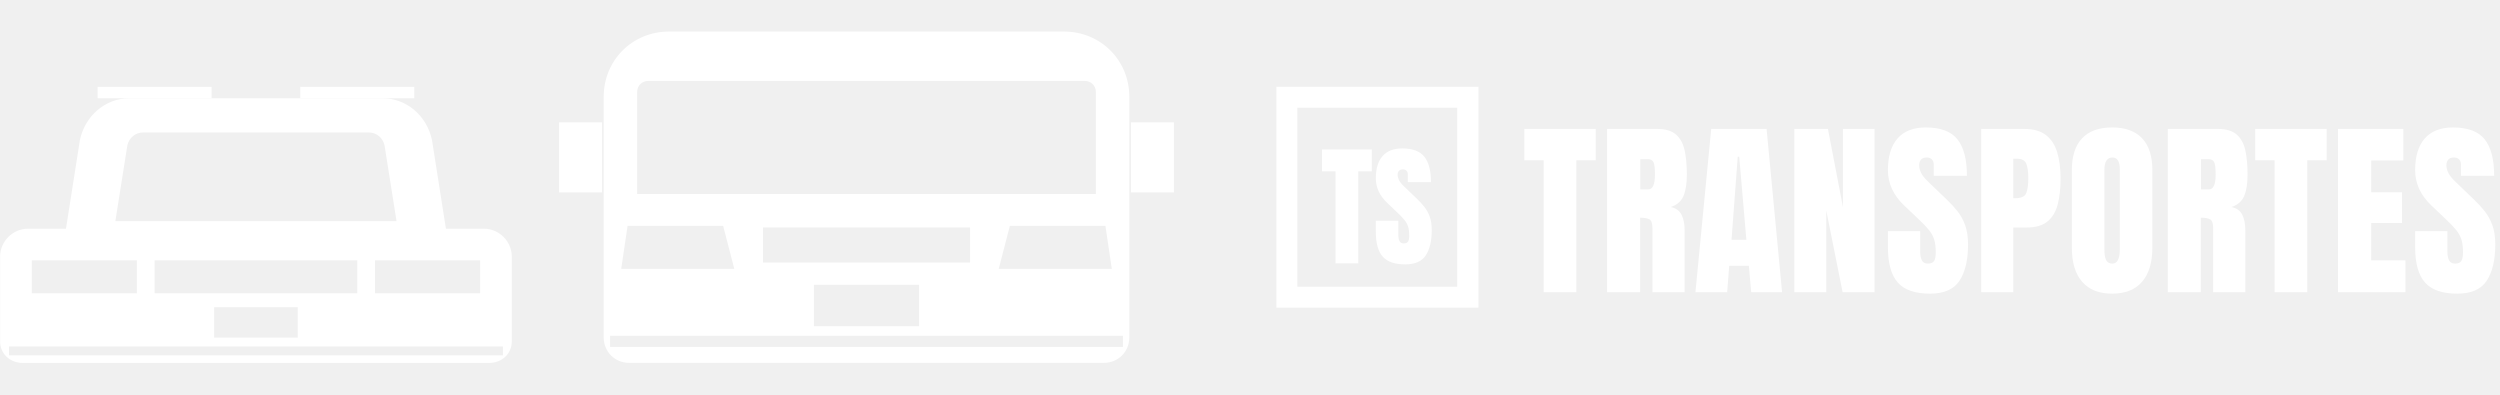
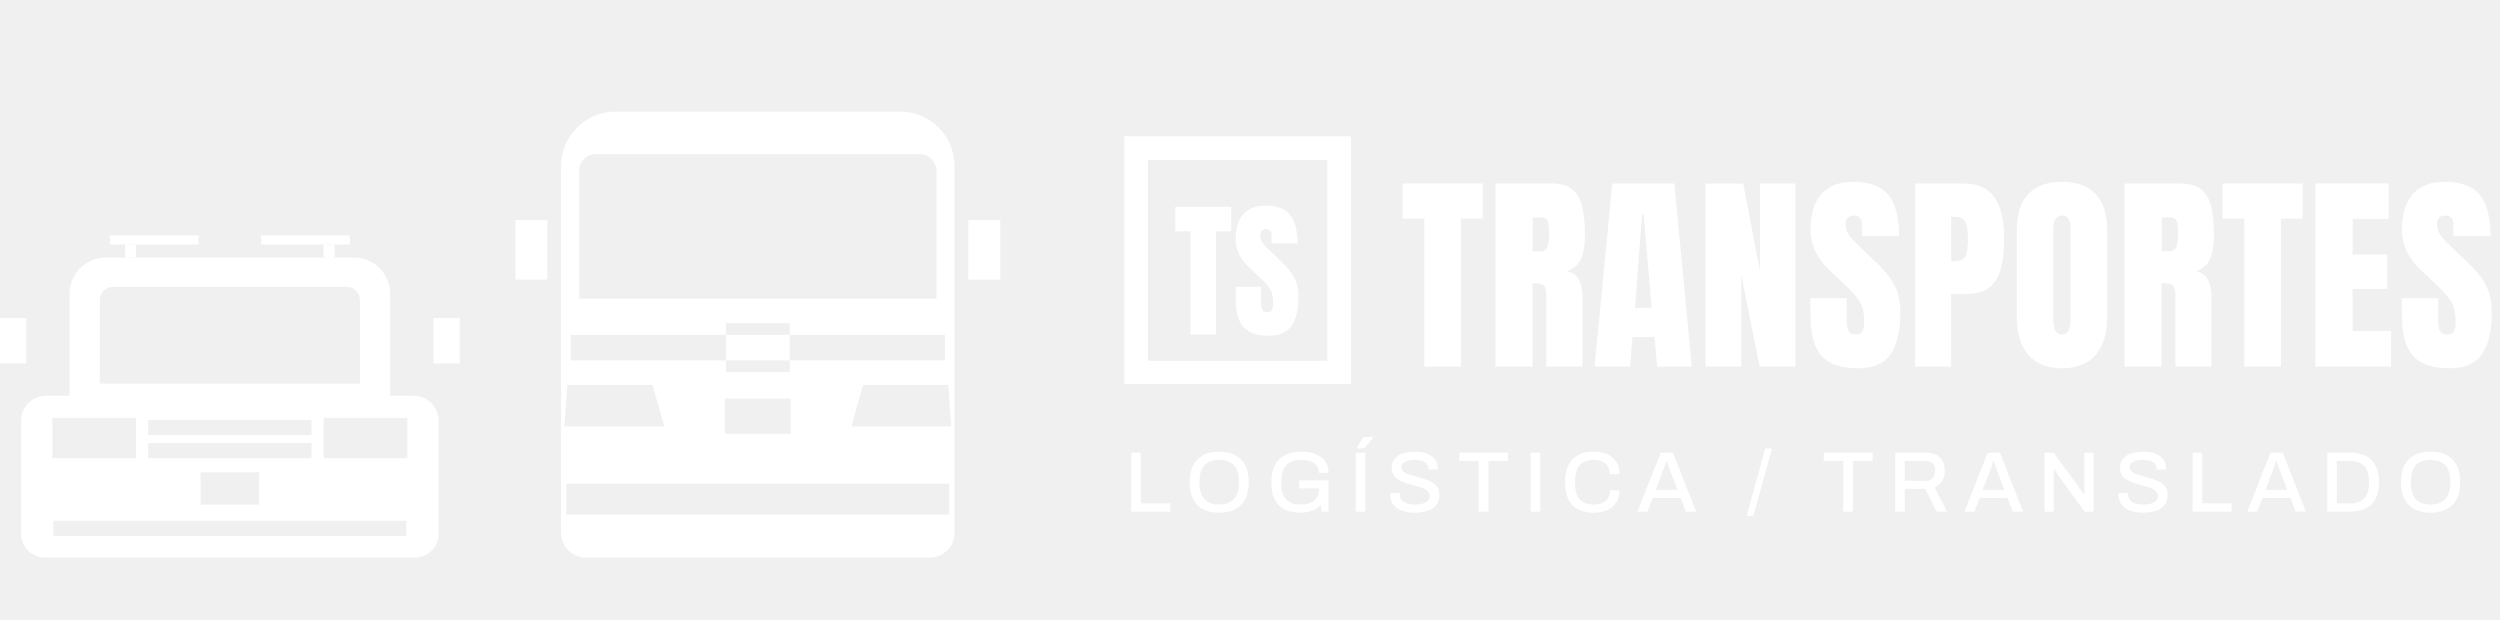
- <svg xmlns="http://www.w3.org/2000/svg" viewBox="0 0 824 130" role="img" aria-label="TS Transportes">
-   <g fill="#ffffff" transform="translate(0.0,0.0)">
-     <g transform="translate(-20.0,23.2) scale(0.20872)">
-       <path d="M250 26 H430 V44 H250 Z" />
-       <path d="M570 26 H750 V44 H570 Z" />
-       <path fill-rule="evenodd" d="   M300 44 H700 C738 44 770 72 778 110 L800 250   H860 C884 250 904 270 904 294 V428 C904 448 888 462 868 462   H132 C112 462 96 448 96 428 V294 C96 270 116 250 140 250   H200 L222 110 C230 72 262 44 300 44 Z   M322 98 H678 C690 98 700 106 703 118 L722 238 H278 L297 118   C300 106 310 98 322 98 Z   M340 300 H660 V352 H340 Z   M146 300 H312 V352 H146 Z   M688 300 H854 V352 H688 Z   M434 374 H566 V422 H434 Z   M110 436 H890 V450 H110 Z " />
+ <svg xmlns="http://www.w3.org/2000/svg" viewBox="0 0 686 170" role="img" aria-label="TS Transportes — Logística e Translado">
+   <g fill="#ffffff">
+     <g transform="translate(-6.1,62.1) scale(0.13834)">
+       <path d="M262 18 H438 V36 H262 Z" />
+       <path d="M562 18 H738 V36 H562 Z" />
+       <path d="M292 36 H314 V62 H292 Z" />
+       <path d="M686 36 H708 V62 H686 Z" />
+       <path d="M44 182 H96 V272 H44 Z" />
+       <path d="M904 182 H956 V272 H904 Z" />
+       <path fill-rule="evenodd" d="   M254 62 H746 C786 62 818 94 818 134 V336   H864 C892 336 914 358 914 386 V610 C914 636 893 657 867 657   H133 C107 657 86 636 86 610 V386 C86 358 108 336 136 336   H182 V134 C182 94 214 62 254 62 Z   M268 120 H732 C746 120 758 132 758 146 V312 H242 V146   C242 132 254 120 268 120 Z   M338 384 H662 V414 H338 Z   M338 430 H662 V460 H338 Z   M148 380 H314 V460 H148 Z   M686 380 H852 V460 H686 Z   M442 488 H558 V552 H442 Z   M150 584 H850 V614 H150 Z " />
    </g>
-     <g transform="translate(180.6,4.1) scale(0.2625)">
-       <path fill-rule="evenodd" d="   M152 24 H648 C694 24 730 60 730 106 V408 C730 426 716 440 698 440   H102 C84 440 70 426 70 408 V106 C70 60 106 24 152 24 Z   M126 86 H674 C682 86 688 92 688 100 V228 H112 V100 C112 92 118 86 126 86 Z   M270 270 H530 V314 H270 Z   M100 268 L220 268 L234 322 L92 322 Z   M580 268 L700 268 L708 322 L566 322 Z   M334 342 H466 V394 H334 Z   M78 406 H722 V420 H78 Z " />
-       <path d="M14 138 H68 V226 H14 Z" />
-       <path d="M732 138 H786 V226 H732 Z" />
+     <g transform="translate(135.0,27.7) scale(0.14589)">
+       <path d="M44 224 H104 V336 H44 Z" />
+       <path d="M896 224 H956 V336 H896 Z" />
+       <path fill-rule="evenodd" d="   M232 20 H768 C824 20 870 66 870 122 V812   C870 838 849 859 823 859 H177 C151 859 130 838 130 812   V122 C130 66 176 20 232 20 Z   M196 100 H804 C822 100 836 114 836 132 V372 H164 V132   C164 114 178 100 196 100 Z   M148 440 H852 V488 H148 Z   M440 418 H560 V510 H440 Z   M142 534 L302 534 L324 612 L136 612 Z   M698 534 L858 534 L864 612 L676 612 Z   M438 560 H562 V626 H438 Z   M140 720 H860 V778 H140 Z " />
    </g>
-     <g transform="translate(420.7,0)">
-       <path fill-rule="evenodd" d="M0 28.6 h66.6 v72.8 h-66.6 Z M6.9 35.5 v59.0 h52.7 v-59.0 Z" />
-       <g transform="translate(14.6,86.8) scale(0.02133,-0.02133)">
+     <g transform="translate(308.5,37.4)">
+       <path fill-rule="evenodd" d="M0 0 h62.2 v68.0 h-62.2 Z M6.5 6.5 v55.1 h49.2 v-55.1 Z" />
+       <g transform="translate(13.6,54.4) scale(0.01992,-0.01992)">
        <path transform="translate(0.0,0)" d="M229 0V1422H20V1760H790V1422H581V0Z" />
        <path transform="translate(810.0,0)" d="M496 -16Q255 -16 148.5 104.0Q42 224 42 486V658H390V438Q390 377 408.5 342.5Q427 308 473 308Q521 308 539.5 336.0Q558 364 558 428Q558 509 542.0 563.5Q526 618 486.5 667.5Q447 717 377 783L219 933Q42 1100 42 1315Q42 1540 146.5 1658.0Q251 1776 449 1776Q691 1776 792.5 1647.0Q894 1518 894 1255H536V1376Q536 1412 515.5 1432.0Q495 1452 460 1452Q418 1452 398.5 1428.5Q379 1405 379 1368Q379 1331 399.0 1288.0Q419 1245 478 1189L681 994Q742 936 793.0 871.5Q844 807 875.0 721.5Q906 636 906 513Q906 265 814.5 124.5Q723 -16 496 -16Z" />
      </g>
-       <g transform="translate(81.1,96.3) scale(0.03057,-0.03057)">
+       <g transform="translate(75.8,63.2) scale(0.02855,-0.02855)">
        <path transform="translate(0.0,0)" d="M229 0V1422H20V1760H790V1422H581V0Z" />
        <path transform="translate(834.6,0)" d="M78 0V1760H618Q753 1760 822.0 1698.5Q891 1637 914.5 1526.5Q938 1416 938 1267Q938 1123 901.5 1037.0Q865 951 764 918Q847 901 880.5 835.5Q914 770 914 666V0H567V689Q567 766 535.5 784.5Q504 803 434 803V0ZM436 1108H521Q594 1108 594 1267Q594 1370 578.0 1402.0Q562 1434 518 1434H436Z" />
        <path transform="translate(1835.2,0)" d="M30 0 200 1760H797L964 0H631L606 284H394L372 0ZM419 565H579L502 1460H486Z" />
        <path transform="translate(2853.7,0)" d="M78 0V1760H440L602 917V1760H942V0H598L422 880V0Z" />
        <path transform="translate(3898.3,0)" d="M496 -16Q255 -16 148.5 104.0Q42 224 42 486V658H390V438Q390 377 408.5 342.5Q427 308 473 308Q521 308 539.5 336.0Q558 364 558 428Q558 509 542.0 563.5Q526 618 486.5 667.5Q447 717 377 783L219 933Q42 1100 42 1315Q42 1540 146.5 1658.0Q251 1776 449 1776Q691 1776 792.5 1647.0Q894 1518 894 1255H536V1376Q536 1412 515.5 1432.0Q495 1452 460 1452Q418 1452 398.5 1428.5Q379 1405 379 1368Q379 1331 399.0 1288.0Q419 1245 478 1189L681 994Q742 936 793.0 871.5Q844 807 875.0 721.5Q906 636 906 513Q906 265 814.5 124.5Q723 -16 496 -16Z" />
        <path transform="translate(4867.9,0)" d="M78 0V1760H543Q689 1760 774.5 1695.0Q860 1630 897.0 1510.0Q934 1390 934 1224Q934 1064 903.0 945.5Q872 827 792.5 762.0Q713 697 567 697H424V0ZM424 1013H444Q542 1013 564.0 1068.0Q586 1123 586 1230Q586 1330 564.5 1384.5Q543 1439 463 1439H424Z" />
        <path transform="translate(5859.5,0)" d="M498 -16Q287 -16 175.5 111.5Q64 239 64 480V1316Q64 1542 174.5 1659.0Q285 1776 498 1776Q711 1776 821.5 1659.0Q932 1542 932 1316V480Q932 239 820.5 111.5Q709 -16 498 -16ZM501 308Q581 308 581 463V1322Q581 1452 503 1452Q415 1452 415 1319V461Q415 379 435.0 343.5Q455 308 501 308Z" />
        <path transform="translate(6880.0,0)" d="M78 0V1760H618Q753 1760 822.0 1698.5Q891 1637 914.5 1526.5Q938 1416 938 1267Q938 1123 901.5 1037.0Q865 951 764 918Q847 901 880.5 835.5Q914 770 914 666V0H567V689Q567 766 535.5 784.5Q504 803 434 803V0ZM436 1108H521Q594 1108 594 1267Q594 1370 578.0 1402.0Q562 1434 518 1434H436Z" />
        <path transform="translate(7880.6,0)" d="M229 0V1422H20V1760H790V1422H581V0Z" />
        <path transform="translate(8715.2,0)" d="M78 0V1760H782V1420H436V1077H768V746H436V343H805V0Z" />
        <path transform="translate(9582.8,0)" d="M496 -16Q255 -16 148.5 104.0Q42 224 42 486V658H390V438Q390 377 408.5 342.5Q427 308 473 308Q521 308 539.5 336.0Q558 364 558 428Q558 509 542.0 563.5Q526 618 486.5 667.5Q447 717 377 783L219 933Q42 1100 42 1315Q42 1540 146.5 1658.0Q251 1776 449 1776Q691 1776 792.5 1647.0Q894 1518 894 1255H536V1376Q536 1412 515.5 1432.0Q495 1452 460 1452Q418 1452 398.5 1428.5Q379 1405 379 1368Q379 1331 399.0 1288.0Q419 1245 478 1189L681 994Q742 936 793.0 871.5Q844 807 875.0 721.5Q906 636 906 513Q906 265 814.5 124.5Q723 -16 496 -16Z" />
      </g>
+       <g transform="translate(0,103.0) scale(0.02358,-0.02358)">
+         <path transform="translate(0.0,0)" d="M81 0V686H193V97H535V0Z" />
+         <path transform="translate(712.0,0)" d="M392 -12Q286 -12 208.5 27.0Q131 66 89.5 145.0Q48 224 48 343Q48 463 89.5 541.5Q131 620 208.5 659.0Q286 698 392 698Q500 698 577.0 659.0Q654 620 695.5 541.5Q737 463 737 343Q737 224 695.5 145.0Q654 66 577.0 27.0Q500 -12 392 -12ZM392 83Q447 83 489.5 98.0Q532 113 561.5 144.0Q591 175 606.5 222.0Q622 269 622 331V353Q622 417 606.5 464.0Q591 511 561.5 542.0Q532 573 489.5 588.0Q447 603 392 603Q338 603 295.5 588.0Q253 573 223.5 542.0Q194 511 179.0 464.0Q164 417 164 353V331Q164 269 179.0 222.0Q194 175 223.5 144.0Q253 113 295.5 98.0Q338 83 392 83Z" />
+         <path transform="translate(1657.0,0)" d="M392 -12Q229 -12 141.5 74.0Q54 160 54 343Q54 463 95.0 541.5Q136 620 214.0 659.0Q292 698 404 698Q471 698 528.5 683.0Q586 668 629.5 637.5Q673 607 696.5 561.0Q720 515 720 452H606Q606 491 590.5 519.5Q575 548 547.5 567.0Q520 586 483.5 594.5Q447 603 406 603Q349 603 304.5 588.0Q260 573 230.0 542.0Q200 511 185.0 464.0Q170 417 170 353V332Q170 244 195.5 189.0Q221 134 271.5 108.5Q322 83 395 83Q464 83 511.0 103.0Q558 123 583.0 162.5Q608 202 608 261V271H377V364H720V0H639L628 82Q600 49 564.0 28.5Q528 8 485.5 -2.0Q443 -12 392 -12Z" />
+         <path transform="translate(2612.0,0)" d="M81 0V686H193V0ZM88 736 172 868H288L289 865L180 736Z" />
+         <path transform="translate(3046.0,0)" d="M335 -12Q279 -12 227.0 -0.5Q175 11 135.0 36.5Q95 62 72.0 101.5Q49 141 49 196Q49 202 49.5 207.5Q50 213 50 217H162Q162 214 161.5 208.0Q161 202 161 198Q161 161 183.0 135.0Q205 109 244.5 96.0Q284 83 335 83Q363 83 389.0 86.5Q415 90 436.5 97.5Q458 105 474.0 116.5Q490 128 499.0 144.0Q508 160 508 181Q508 213 489.5 234.0Q471 255 439.5 269.0Q408 283 368.5 294.0Q329 305 287.0 316.0Q245 327 205.5 342.0Q166 357 134.5 378.5Q103 400 84.5 432.5Q66 465 66 512Q66 557 85.0 592.0Q104 627 140.0 650.5Q176 674 226.0 686.0Q276 698 339 698Q393 698 441.0 686.5Q489 675 525.0 651.0Q561 627 581.5 590.0Q602 553 602 502V490H491V503Q491 535 472.0 557.0Q453 579 419.0 591.0Q385 603 340 603Q287 603 251.0 592.5Q215 582 196.5 563.5Q178 545 178 519Q178 490 197.0 471.5Q216 453 247.5 440.0Q279 427 318.5 416.5Q358 406 399.5 394.5Q441 383 480.5 368.0Q520 353 551.5 331.0Q583 309 602.0 276.5Q621 244 621 197Q621 123 584.0 76.5Q547 30 482.5 9.0Q418 -12 335 -12Z" />
+         <path transform="translate(3876.0,0)" d="M249 0V590H22V686H590V590H361V0Z" />
+         <path transform="translate(4648.0,0)" d="M81 0V686H193V0Z" />
+         <path transform="translate(5082.0,0)" d="M378 -12Q273 -12 199.5 25.5Q126 63 87.0 142.0Q48 221 48 343Q48 523 135.5 610.5Q223 698 379 698Q465 698 533.5 669.0Q602 640 641.5 582.5Q681 525 681 436H567Q567 491 544.0 528.0Q521 565 478.5 584.0Q436 603 380 603Q310 603 261.5 575.5Q213 548 188.5 493.0Q164 438 164 353V331Q164 246 188.5 191.0Q213 136 261.0 109.5Q309 83 380 83Q438 83 481.0 101.5Q524 120 547.5 157.0Q571 194 571 249H681Q681 160 641.5 102.0Q602 44 533.5 16.0Q465 -12 378 -12Z" />
+         <path transform="translate(5967.0,0)" d="M6 0 275 686H418L688 0H568L507 159H182L121 0ZM218 254H470L393 455Q390 464 384.0 480.0Q378 496 371.5 515.0Q365 534 358.5 553.5Q352 573 347 589H341Q335 570 326.0 544.0Q317 518 308.5 494.0Q300 470 294 455Z" />
+         <path transform="translate(7242.0,0)" d="M0 -49 217 735H296L79 -49Z" />
+         <path transform="translate(8118.0,0)" d="M249 0V590H22V686H590V590H361V0Z" />
+         <path transform="translate(8890.0,0)" d="M81 0V686H442Q515 686 563.0 660.0Q611 634 635.0 587.5Q659 541 659 479Q659 410 628.0 359.0Q597 308 540 284L683 0H561L431 265H193V0ZM193 359H433Q487 359 516.5 391.0Q546 423 546 480Q546 515 533.0 539.5Q520 564 495.0 577.0Q470 590 433 590H193Z" />
+         <path transform="translate(9772.0,0)" d="M6 0 275 686H418L688 0H568L507 159H182L121 0ZM218 254H470L393 455Q390 464 384.0 480.0Q378 496 371.5 515.0Q365 534 358.5 553.5Q352 573 347 589H341Q335 570 326.0 544.0Q317 518 308.5 494.0Q300 470 294 455Z" />
+         <path transform="translate(10627.0,0)" d="M81 0V686H189L502 256Q508 250 515.5 239.0Q523 228 530.0 217.0Q537 206 540 199H545V686H653V0H549L232 435Q224 447 212.0 465.5Q200 484 194 494H189V0Z" />
+         <path transform="translate(11521.0,0)" d="M335 -12Q279 -12 227.0 -0.5Q175 11 135.0 36.5Q95 62 72.0 101.5Q49 141 49 196Q49 202 49.5 207.5Q50 213 50 217H162Q162 214 161.5 208.0Q161 202 161 198Q161 161 183.0 135.0Q205 109 244.5 96.0Q284 83 335 83Q363 83 389.0 86.5Q415 90 436.5 97.5Q458 105 474.0 116.5Q490 128 499.0 144.0Q508 160 508 181Q508 213 489.5 234.0Q471 255 439.5 269.0Q408 283 368.5 294.0Q329 305 287.0 316.0Q245 327 205.5 342.0Q166 357 134.5 378.5Q103 400 84.5 432.5Q66 465 66 512Q66 557 85.0 592.0Q104 627 140.0 650.5Q176 674 226.0 686.0Q276 698 339 698Q393 698 441.0 686.5Q489 675 525.0 651.0Q561 627 581.5 590.0Q602 553 602 502V490H491V503Q491 535 472.0 557.0Q453 579 419.0 591.0Q385 603 340 603Q287 603 251.0 592.5Q215 582 196.5 563.5Q178 545 178 519Q178 490 197.0 471.5Q216 453 247.5 440.0Q279 427 318.5 416.5Q358 406 399.5 394.5Q441 383 480.5 368.0Q520 353 551.5 331.0Q583 309 602.0 276.5Q621 244 621 197Q621 123 584.0 76.5Q547 30 482.5 9.0Q418 -12 335 -12Z" />
+         <path transform="translate(12351.0,0)" d="M81 0V686H193V97H535V0Z" />
+         <path transform="translate(13063.0,0)" d="M6 0 275 686H418L688 0H568L507 159H182L121 0ZM218 254H470L393 455Q390 464 384.0 480.0Q378 496 371.5 515.0Q365 534 358.5 553.5Q352 573 347 589H341Q335 570 326.0 544.0Q317 518 308.5 494.0Q300 470 294 455Z" />
+         <path transform="translate(13918.0,0)" d="M81 0V686H346Q452 686 527.0 649.5Q602 613 642.5 537.5Q683 462 683 343Q683 225 642.5 149.0Q602 73 527.0 36.5Q452 0 346 0ZM193 96H345Q398 96 439.5 110.0Q481 124 509.5 153.0Q538 182 552.5 226.5Q567 271 567 332V353Q567 415 552.5 459.5Q538 504 509.5 533.0Q481 562 439.5 576.0Q398 590 345 590H193Z" />
+         <path transform="translate(14809.0,0)" d="M392 -12Q286 -12 208.5 27.0Q131 66 89.5 145.0Q48 224 48 343Q48 463 89.5 541.5Q131 620 208.5 659.0Q286 698 392 698Q500 698 577.0 659.0Q654 620 695.5 541.5Q737 463 737 343Q737 224 695.5 145.0Q654 66 577.0 27.0Q500 -12 392 -12ZM392 83Q447 83 489.5 98.0Q532 113 561.5 144.0Q591 175 606.5 222.0Q622 269 622 331V353Q622 417 606.5 464.0Q591 511 561.5 542.0Q532 573 489.5 588.0Q447 603 392 603Q338 603 295.5 588.0Q253 573 223.5 542.0Q194 511 179.0 464.0Q164 417 164 353V331Q164 269 179.0 222.0Q194 175 223.5 144.0Q253 113 295.5 98.0Q338 83 392 83Z" />
+       </g>
    </g>
  </g>
</svg>
